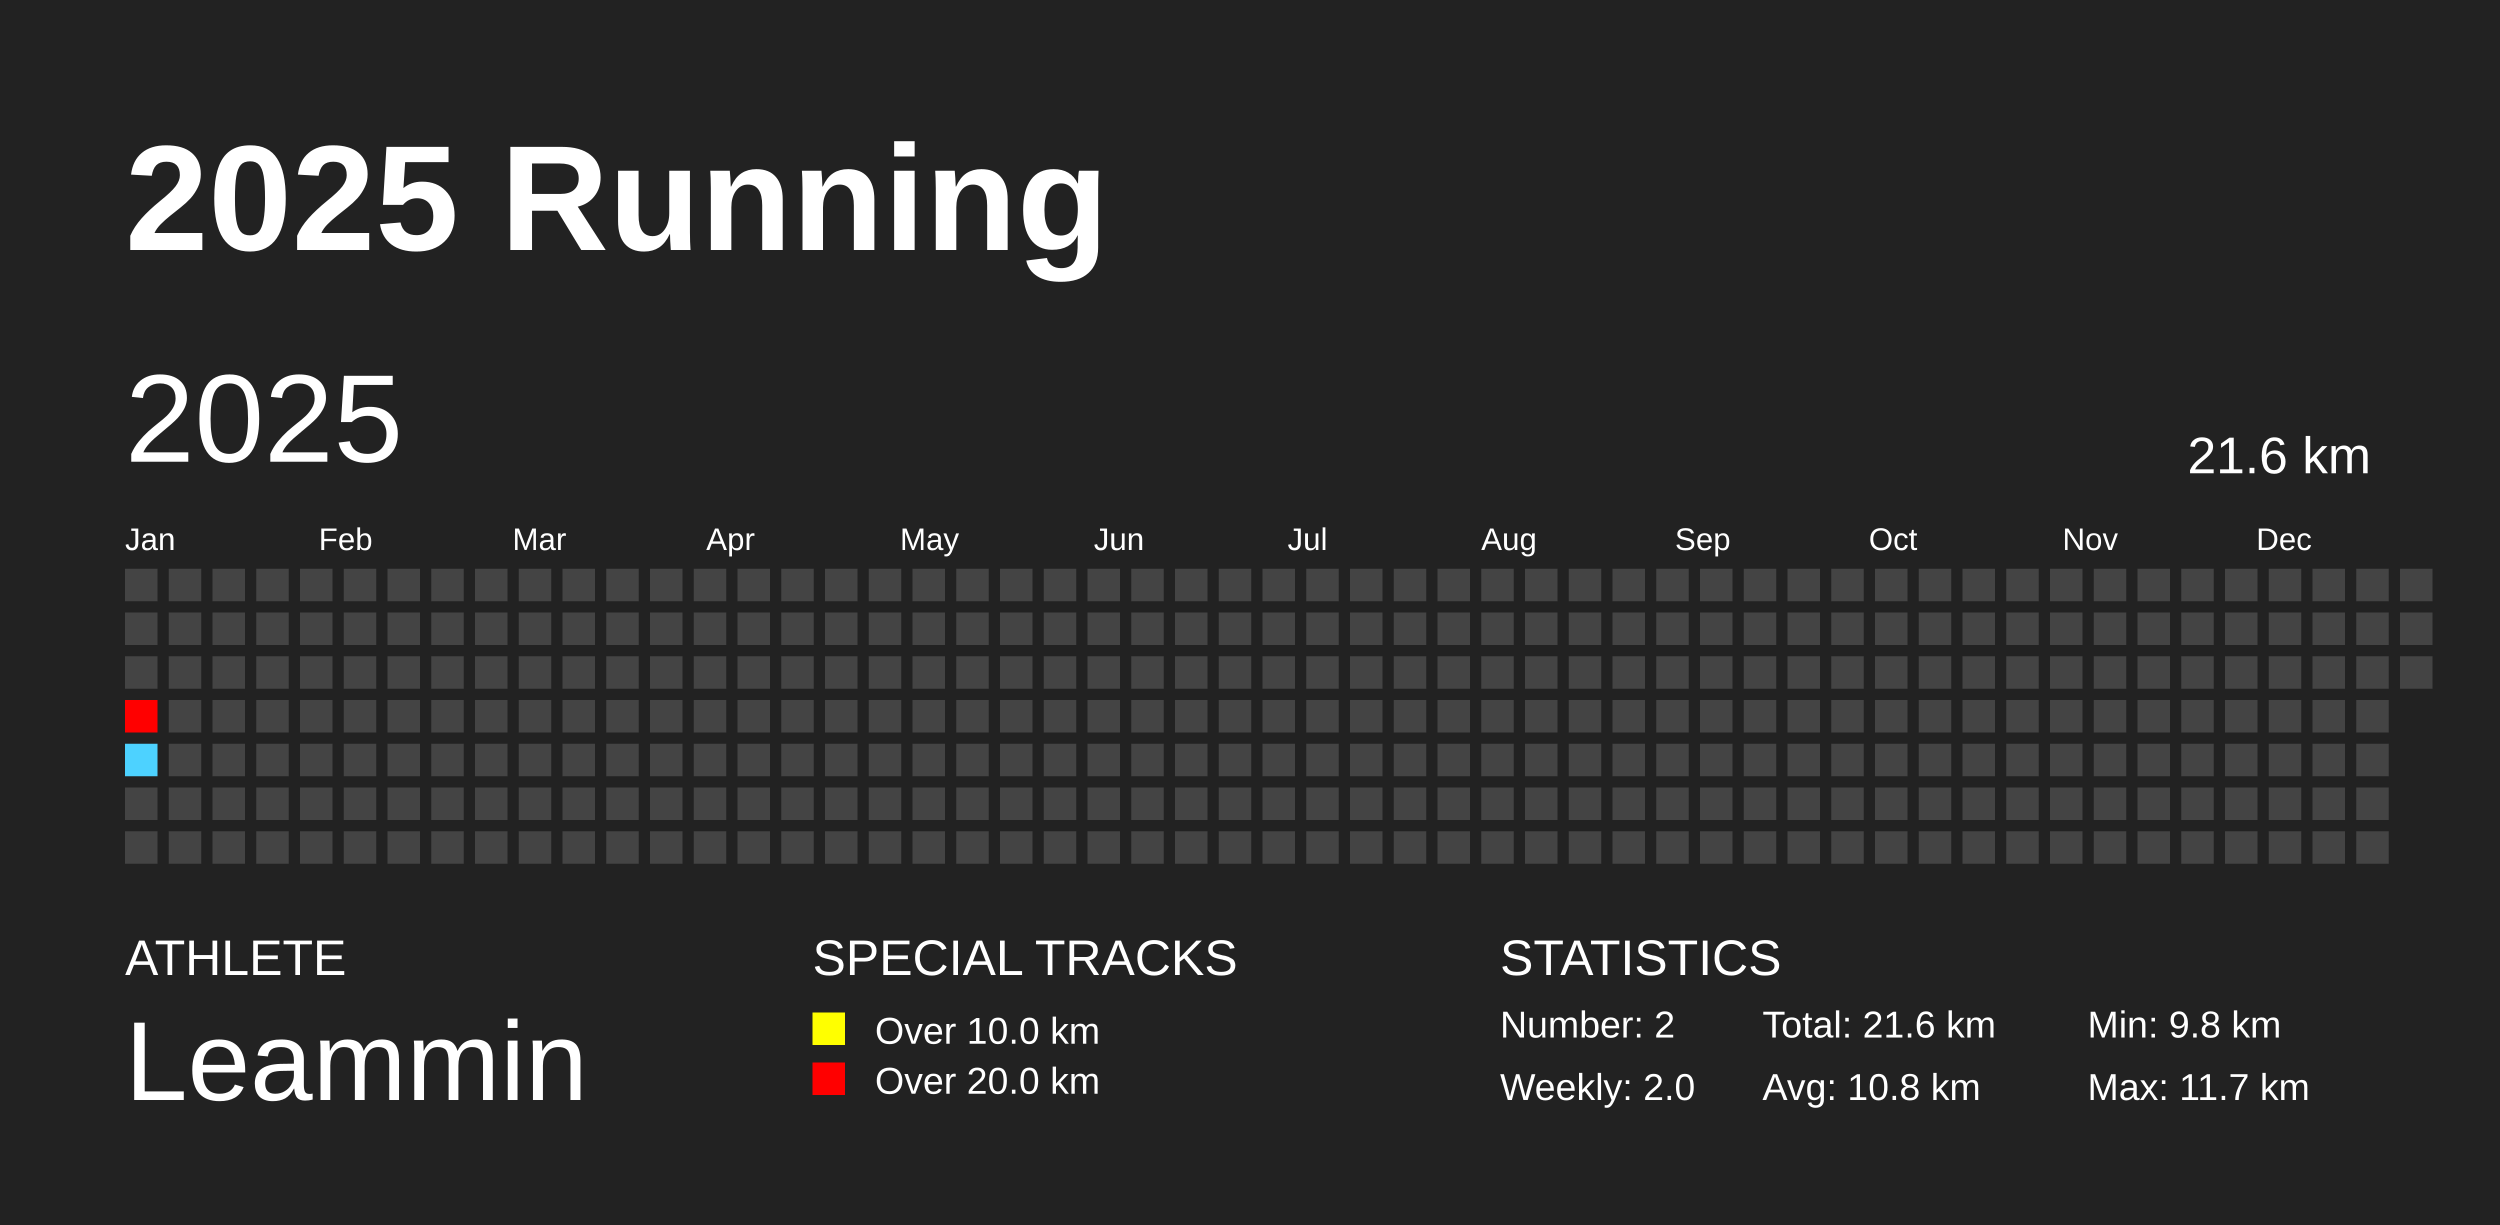
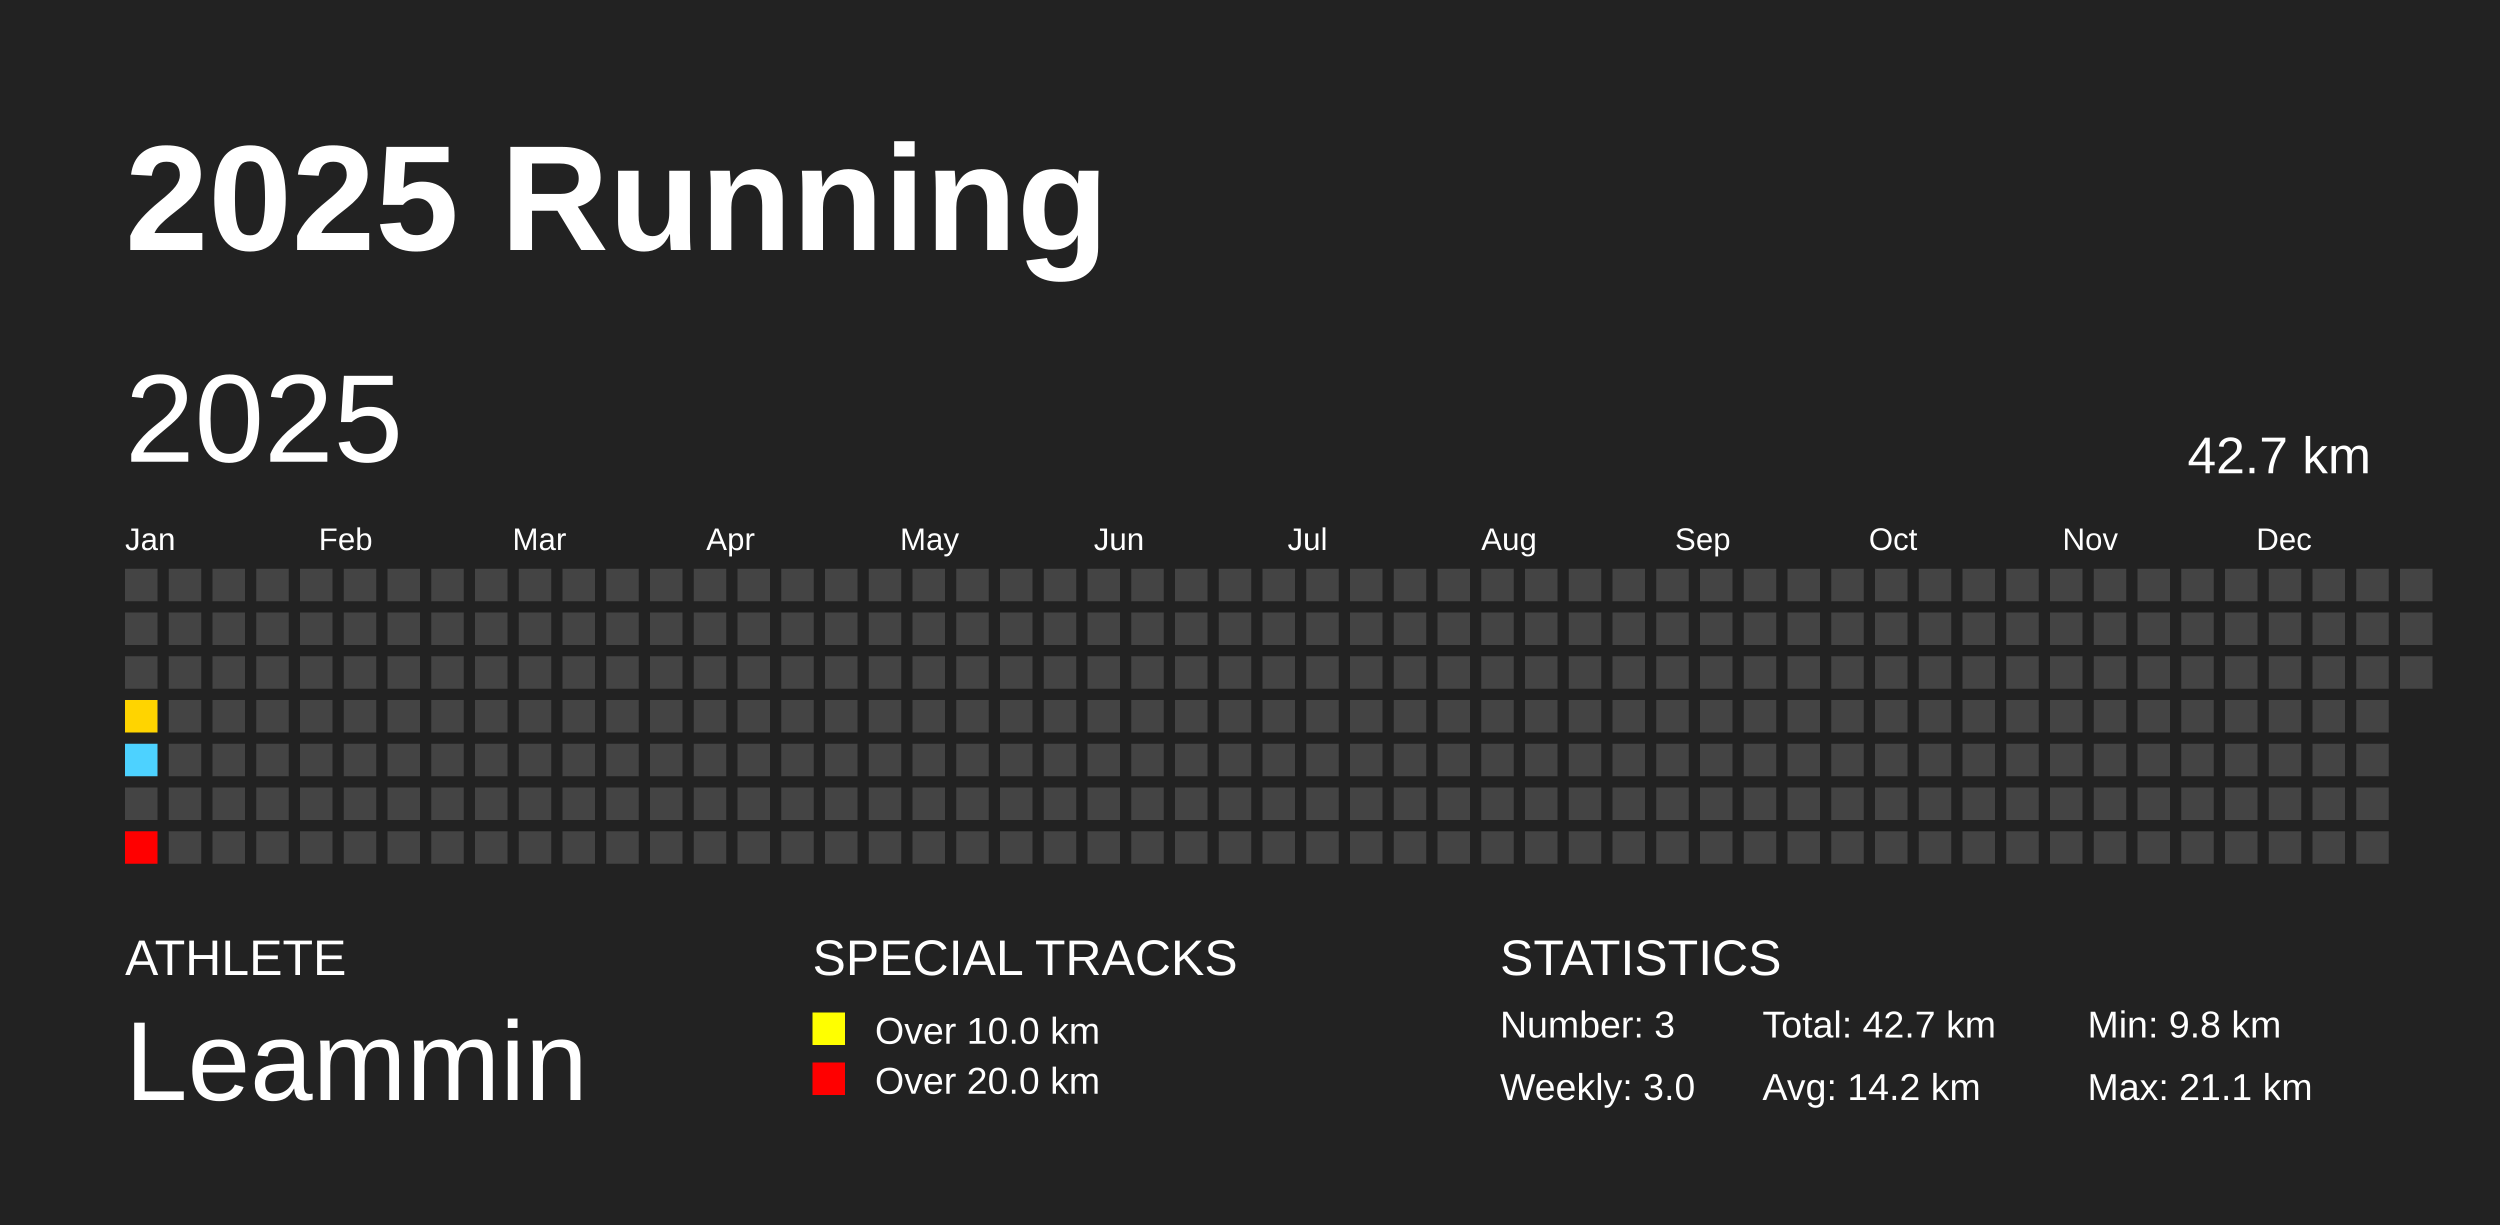
<svg xmlns="http://www.w3.org/2000/svg" baseProfile="full" height="98mm" version="1.1" viewBox="0,0,200,98" width="200mm">
  <defs />
  <rect fill="#222222" height="98" width="200" x="0" y="0" />
  <text fill="#FFFFFF" style="font-size:12px; font-family:Arial; font-weight:bold;" x="10" y="20">2025 Running</text>
  <text fill="#FFFFFF" style="font-size:4px; font-family:Arial" x="10" y="78">ATHLETE</text>
  <text fill="#FFFFFF" style="font-size:9px; font-family:Arial" x="10" y="88">Leammin</text>
  <text fill="#FFFFFF" style="font-size:4px; font-family:Arial" x="65" y="78">SPECIAL TRACKS</text>
  <rect fill="yellow" height="2.6" width="2.6" x="65" y="81" />
  <text fill="#FFFFFF" style="font-size:3px; font-family:Arial" x="70" y="83.5">Over 10.0 km</text>
  <rect fill="red" height="2.6" width="2.6" x="65" y="85" />
  <text fill="#FFFFFF" style="font-size:3px; font-family:Arial" x="70" y="87.5">Over 20.0 km</text>
  <text fill="#FFFFFF" style="font-size:4px; font-family:Arial" x="120" y="78">STATISTICS</text>
-   <text fill="#FFFFFF" style="font-size:3px; font-family:Arial" x="120" y="83">Number: 2</text>
-   <text fill="#FFFFFF" style="font-size:3px; font-family:Arial" x="120" y="88">Weekly: 2.0</text>
-   <text fill="#FFFFFF" style="font-size:3px; font-family:Arial" x="141" y="83">Total: 21.6 km</text>
-   <text fill="#FFFFFF" style="font-size:3px; font-family:Arial" x="141" y="88">Avg: 10.8 km</text>
+   <text fill="#FFFFFF" style="font-size:3px; font-family:Arial" x="120" y="83">Number: 3</text>
+   <text fill="#FFFFFF" style="font-size:3px; font-family:Arial" x="120" y="88">Weekly: 3.0</text>
+   <text fill="#FFFFFF" style="font-size:3px; font-family:Arial" x="141" y="83">Total: 42.7 km</text>
+   <text fill="#FFFFFF" style="font-size:3px; font-family:Arial" x="141" y="88">Avg: 14.2 km</text>
  <text fill="#FFFFFF" style="font-size:3px; font-family:Arial" x="167" y="83">Min: 9.8 km</text>
-   <text fill="#FFFFFF" style="font-size:3px; font-family:Arial" x="167" y="88">Max: 11.7 km</text>
+   <text fill="#FFFFFF" style="font-size:3px; font-family:Arial" x="167" y="88">Max: 21.1 km</text>
  <text dominant-baseline="hanging" fill="#FFFFFF" style="font-size:10.0px; font-family:Arial;" x="10" y="30">2025</text>
-   <text dominant-baseline="hanging" fill="#FFFFFF" style="font-size:4.125px; font-family:Arial;" x="175" y="35">21.6 km</text>
+   <text dominant-baseline="hanging" fill="#FFFFFF" style="font-size:4.125px; font-family:Arial;" x="175" y="35">42.7 km</text>
  <text fill="#FFFFFF" style="font-size:2.5px; font-family:Arial" x="10.0" y="44">Jan</text>
  <text fill="#FFFFFF" style="font-size:2.5px; font-family:Arial" x="25.5" y="44">Feb</text>
  <text fill="#FFFFFF" style="font-size:2.5px; font-family:Arial" x="41.0" y="44">Mar</text>
  <text fill="#FFFFFF" style="font-size:2.5px; font-family:Arial" x="56.5" y="44">Apr</text>
  <text fill="#FFFFFF" style="font-size:2.5px; font-family:Arial" x="72.0" y="44">May</text>
  <text fill="#FFFFFF" style="font-size:2.5px; font-family:Arial" x="87.5" y="44">Jun</text>
  <text fill="#FFFFFF" style="font-size:2.5px; font-family:Arial" x="103.0" y="44">Jul</text>
  <text fill="#FFFFFF" style="font-size:2.5px; font-family:Arial" x="118.5" y="44">Aug</text>
  <text fill="#FFFFFF" style="font-size:2.5px; font-family:Arial" x="134.0" y="44">Sep</text>
  <text fill="#FFFFFF" style="font-size:2.5px; font-family:Arial" x="149.5" y="44">Oct</text>
  <text fill="#FFFFFF" style="font-size:2.5px; font-family:Arial" x="165.0" y="44">Nov</text>
  <text fill="#FFFFFF" style="font-size:2.5px; font-family:Arial" x="180.5" y="44">Dec</text>
  <rect fill="#444444" height="2.6" width="2.6" x="10.0" y="45.5" />
  <rect fill="#444444" height="2.6" width="2.6" x="10.0" y="49.0" />
  <rect fill="#444444" height="2.6" width="2.6" x="10.0" y="52.5" />
-   <rect fill="#ff0000" height="2.6" width="2.6" x="10.0" y="56.0" />
+   <rect fill="#ffd400" height="2.6" width="2.6" x="10.0" y="56.0" />
  <rect fill="#4dd2ff" height="2.6" width="2.6" x="10.0" y="59.5" />
  <rect fill="#444444" height="2.6" width="2.6" x="10.0" y="63.0" />
-   <rect fill="#444444" height="2.6" width="2.6" x="10.0" y="66.5" />
+   <rect fill="red" height="2.6" width="2.6" x="10.0" y="66.5" />
  <rect fill="#444444" height="2.6" width="2.6" x="13.5" y="45.5" />
  <rect fill="#444444" height="2.6" width="2.6" x="13.5" y="49.0" />
  <rect fill="#444444" height="2.6" width="2.6" x="13.5" y="52.5" />
  <rect fill="#444444" height="2.6" width="2.6" x="13.5" y="56.0" />
  <rect fill="#444444" height="2.6" width="2.6" x="13.5" y="59.5" />
  <rect fill="#444444" height="2.6" width="2.6" x="13.5" y="63.0" />
  <rect fill="#444444" height="2.6" width="2.6" x="13.5" y="66.5" />
  <rect fill="#444444" height="2.6" width="2.6" x="17.0" y="45.5" />
  <rect fill="#444444" height="2.6" width="2.6" x="17.0" y="49.0" />
  <rect fill="#444444" height="2.6" width="2.6" x="17.0" y="52.5" />
  <rect fill="#444444" height="2.6" width="2.6" x="17.0" y="56.0" />
  <rect fill="#444444" height="2.6" width="2.6" x="17.0" y="59.5" />
  <rect fill="#444444" height="2.6" width="2.6" x="17.0" y="63.0" />
  <rect fill="#444444" height="2.6" width="2.6" x="17.0" y="66.5" />
  <rect fill="#444444" height="2.6" width="2.6" x="20.5" y="45.5" />
  <rect fill="#444444" height="2.6" width="2.6" x="20.5" y="49.0" />
  <rect fill="#444444" height="2.6" width="2.6" x="20.5" y="52.5" />
  <rect fill="#444444" height="2.6" width="2.6" x="20.5" y="56.0" />
  <rect fill="#444444" height="2.6" width="2.6" x="20.5" y="59.5" />
  <rect fill="#444444" height="2.6" width="2.6" x="20.5" y="63.0" />
  <rect fill="#444444" height="2.6" width="2.6" x="20.5" y="66.5" />
  <rect fill="#444444" height="2.6" width="2.6" x="24.0" y="45.5" />
  <rect fill="#444444" height="2.6" width="2.6" x="24.0" y="49.0" />
  <rect fill="#444444" height="2.6" width="2.6" x="24.0" y="52.5" />
  <rect fill="#444444" height="2.6" width="2.6" x="24.0" y="56.0" />
  <rect fill="#444444" height="2.6" width="2.6" x="24.0" y="59.5" />
  <rect fill="#444444" height="2.6" width="2.6" x="24.0" y="63.0" />
  <rect fill="#444444" height="2.6" width="2.6" x="24.0" y="66.5" />
  <rect fill="#444444" height="2.6" width="2.6" x="27.5" y="45.5" />
  <rect fill="#444444" height="2.6" width="2.6" x="27.5" y="49.0" />
  <rect fill="#444444" height="2.6" width="2.6" x="27.5" y="52.5" />
  <rect fill="#444444" height="2.6" width="2.6" x="27.5" y="56.0" />
  <rect fill="#444444" height="2.6" width="2.6" x="27.5" y="59.5" />
  <rect fill="#444444" height="2.6" width="2.6" x="27.5" y="63.0" />
  <rect fill="#444444" height="2.6" width="2.6" x="27.5" y="66.5" />
  <rect fill="#444444" height="2.6" width="2.6" x="31.0" y="45.5" />
  <rect fill="#444444" height="2.6" width="2.6" x="31.0" y="49.0" />
  <rect fill="#444444" height="2.6" width="2.6" x="31.0" y="52.5" />
  <rect fill="#444444" height="2.6" width="2.6" x="31.0" y="56.0" />
  <rect fill="#444444" height="2.6" width="2.6" x="31.0" y="59.5" />
  <rect fill="#444444" height="2.6" width="2.6" x="31.0" y="63.0" />
  <rect fill="#444444" height="2.6" width="2.6" x="31.0" y="66.5" />
  <rect fill="#444444" height="2.6" width="2.6" x="34.5" y="45.5" />
  <rect fill="#444444" height="2.6" width="2.6" x="34.5" y="49.0" />
  <rect fill="#444444" height="2.6" width="2.6" x="34.5" y="52.5" />
  <rect fill="#444444" height="2.6" width="2.6" x="34.5" y="56.0" />
  <rect fill="#444444" height="2.6" width="2.6" x="34.5" y="59.5" />
  <rect fill="#444444" height="2.6" width="2.6" x="34.5" y="63.0" />
  <rect fill="#444444" height="2.6" width="2.6" x="34.5" y="66.5" />
  <rect fill="#444444" height="2.6" width="2.6" x="38.0" y="45.5" />
  <rect fill="#444444" height="2.6" width="2.6" x="38.0" y="49.0" />
  <rect fill="#444444" height="2.6" width="2.6" x="38.0" y="52.5" />
  <rect fill="#444444" height="2.6" width="2.6" x="38.0" y="56.0" />
  <rect fill="#444444" height="2.6" width="2.6" x="38.0" y="59.5" />
  <rect fill="#444444" height="2.6" width="2.6" x="38.0" y="63.0" />
  <rect fill="#444444" height="2.6" width="2.6" x="38.0" y="66.5" />
  <rect fill="#444444" height="2.6" width="2.6" x="41.5" y="45.5" />
  <rect fill="#444444" height="2.6" width="2.6" x="41.5" y="49.0" />
  <rect fill="#444444" height="2.6" width="2.6" x="41.5" y="52.5" />
  <rect fill="#444444" height="2.6" width="2.6" x="41.5" y="56.0" />
  <rect fill="#444444" height="2.6" width="2.6" x="41.5" y="59.5" />
  <rect fill="#444444" height="2.6" width="2.6" x="41.5" y="63.0" />
  <rect fill="#444444" height="2.6" width="2.6" x="41.5" y="66.5" />
  <rect fill="#444444" height="2.6" width="2.6" x="45.0" y="45.5" />
  <rect fill="#444444" height="2.6" width="2.6" x="45.0" y="49.0" />
  <rect fill="#444444" height="2.6" width="2.6" x="45.0" y="52.5" />
  <rect fill="#444444" height="2.6" width="2.6" x="45.0" y="56.0" />
  <rect fill="#444444" height="2.6" width="2.6" x="45.0" y="59.5" />
  <rect fill="#444444" height="2.6" width="2.6" x="45.0" y="63.0" />
  <rect fill="#444444" height="2.6" width="2.6" x="45.0" y="66.5" />
  <rect fill="#444444" height="2.6" width="2.6" x="48.5" y="45.5" />
  <rect fill="#444444" height="2.6" width="2.6" x="48.5" y="49.0" />
  <rect fill="#444444" height="2.6" width="2.6" x="48.5" y="52.5" />
  <rect fill="#444444" height="2.6" width="2.6" x="48.5" y="56.0" />
  <rect fill="#444444" height="2.6" width="2.6" x="48.5" y="59.5" />
  <rect fill="#444444" height="2.6" width="2.6" x="48.5" y="63.0" />
  <rect fill="#444444" height="2.6" width="2.6" x="48.5" y="66.5" />
  <rect fill="#444444" height="2.6" width="2.6" x="52.0" y="45.5" />
  <rect fill="#444444" height="2.6" width="2.6" x="52.0" y="49.0" />
  <rect fill="#444444" height="2.6" width="2.6" x="52.0" y="52.5" />
  <rect fill="#444444" height="2.6" width="2.6" x="52.0" y="56.0" />
  <rect fill="#444444" height="2.6" width="2.6" x="52.0" y="59.5" />
  <rect fill="#444444" height="2.6" width="2.6" x="52.0" y="63.0" />
  <rect fill="#444444" height="2.6" width="2.6" x="52.0" y="66.5" />
  <rect fill="#444444" height="2.6" width="2.6" x="55.5" y="45.5" />
  <rect fill="#444444" height="2.6" width="2.6" x="55.5" y="49.0" />
  <rect fill="#444444" height="2.6" width="2.6" x="55.5" y="52.5" />
  <rect fill="#444444" height="2.6" width="2.6" x="55.5" y="56.0" />
  <rect fill="#444444" height="2.6" width="2.6" x="55.5" y="59.5" />
  <rect fill="#444444" height="2.6" width="2.6" x="55.5" y="63.0" />
  <rect fill="#444444" height="2.6" width="2.6" x="55.5" y="66.5" />
  <rect fill="#444444" height="2.6" width="2.6" x="59.0" y="45.5" />
  <rect fill="#444444" height="2.6" width="2.6" x="59.0" y="49.0" />
  <rect fill="#444444" height="2.6" width="2.6" x="59.0" y="52.5" />
  <rect fill="#444444" height="2.6" width="2.6" x="59.0" y="56.0" />
  <rect fill="#444444" height="2.6" width="2.6" x="59.0" y="59.5" />
  <rect fill="#444444" height="2.6" width="2.6" x="59.0" y="63.0" />
  <rect fill="#444444" height="2.6" width="2.6" x="59.0" y="66.5" />
  <rect fill="#444444" height="2.6" width="2.6" x="62.5" y="45.5" />
  <rect fill="#444444" height="2.6" width="2.6" x="62.5" y="49.0" />
  <rect fill="#444444" height="2.6" width="2.6" x="62.5" y="52.5" />
  <rect fill="#444444" height="2.6" width="2.6" x="62.5" y="56.0" />
  <rect fill="#444444" height="2.6" width="2.6" x="62.5" y="59.5" />
  <rect fill="#444444" height="2.6" width="2.6" x="62.5" y="63.0" />
  <rect fill="#444444" height="2.6" width="2.6" x="62.5" y="66.5" />
  <rect fill="#444444" height="2.6" width="2.6" x="66.0" y="45.5" />
  <rect fill="#444444" height="2.6" width="2.6" x="66.0" y="49.0" />
  <rect fill="#444444" height="2.6" width="2.6" x="66.0" y="52.5" />
  <rect fill="#444444" height="2.6" width="2.6" x="66.0" y="56.0" />
  <rect fill="#444444" height="2.6" width="2.6" x="66.0" y="59.5" />
  <rect fill="#444444" height="2.6" width="2.6" x="66.0" y="63.0" />
  <rect fill="#444444" height="2.6" width="2.6" x="66.0" y="66.5" />
  <rect fill="#444444" height="2.6" width="2.6" x="69.5" y="45.5" />
  <rect fill="#444444" height="2.6" width="2.6" x="69.5" y="49.0" />
  <rect fill="#444444" height="2.6" width="2.6" x="69.5" y="52.5" />
  <rect fill="#444444" height="2.6" width="2.6" x="69.5" y="56.0" />
  <rect fill="#444444" height="2.6" width="2.6" x="69.5" y="59.5" />
  <rect fill="#444444" height="2.6" width="2.6" x="69.5" y="63.0" />
  <rect fill="#444444" height="2.6" width="2.6" x="69.5" y="66.5" />
  <rect fill="#444444" height="2.6" width="2.6" x="73.0" y="45.5" />
  <rect fill="#444444" height="2.6" width="2.6" x="73.0" y="49.0" />
  <rect fill="#444444" height="2.6" width="2.6" x="73.0" y="52.5" />
  <rect fill="#444444" height="2.6" width="2.6" x="73.0" y="56.0" />
  <rect fill="#444444" height="2.6" width="2.6" x="73.0" y="59.5" />
  <rect fill="#444444" height="2.6" width="2.6" x="73.0" y="63.0" />
  <rect fill="#444444" height="2.6" width="2.6" x="73.0" y="66.5" />
  <rect fill="#444444" height="2.6" width="2.6" x="76.5" y="45.5" />
  <rect fill="#444444" height="2.6" width="2.6" x="76.5" y="49.0" />
  <rect fill="#444444" height="2.6" width="2.6" x="76.5" y="52.5" />
  <rect fill="#444444" height="2.6" width="2.6" x="76.5" y="56.0" />
  <rect fill="#444444" height="2.6" width="2.6" x="76.5" y="59.5" />
  <rect fill="#444444" height="2.6" width="2.6" x="76.5" y="63.0" />
  <rect fill="#444444" height="2.6" width="2.6" x="76.5" y="66.5" />
  <rect fill="#444444" height="2.6" width="2.6" x="80.0" y="45.5" />
  <rect fill="#444444" height="2.6" width="2.6" x="80.0" y="49.0" />
  <rect fill="#444444" height="2.6" width="2.6" x="80.0" y="52.5" />
  <rect fill="#444444" height="2.6" width="2.6" x="80.0" y="56.0" />
  <rect fill="#444444" height="2.6" width="2.6" x="80.0" y="59.5" />
  <rect fill="#444444" height="2.6" width="2.6" x="80.0" y="63.0" />
  <rect fill="#444444" height="2.6" width="2.6" x="80.0" y="66.5" />
  <rect fill="#444444" height="2.6" width="2.6" x="83.5" y="45.5" />
  <rect fill="#444444" height="2.6" width="2.6" x="83.5" y="49.0" />
  <rect fill="#444444" height="2.6" width="2.6" x="83.5" y="52.5" />
  <rect fill="#444444" height="2.6" width="2.6" x="83.5" y="56.0" />
  <rect fill="#444444" height="2.6" width="2.6" x="83.5" y="59.5" />
  <rect fill="#444444" height="2.6" width="2.6" x="83.5" y="63.0" />
  <rect fill="#444444" height="2.6" width="2.6" x="83.5" y="66.5" />
  <rect fill="#444444" height="2.6" width="2.6" x="87.0" y="45.5" />
  <rect fill="#444444" height="2.6" width="2.6" x="87.0" y="49.0" />
  <rect fill="#444444" height="2.6" width="2.6" x="87.0" y="52.5" />
  <rect fill="#444444" height="2.6" width="2.6" x="87.0" y="56.0" />
  <rect fill="#444444" height="2.6" width="2.6" x="87.0" y="59.5" />
  <rect fill="#444444" height="2.6" width="2.6" x="87.0" y="63.0" />
  <rect fill="#444444" height="2.6" width="2.6" x="87.0" y="66.5" />
  <rect fill="#444444" height="2.6" width="2.6" x="90.5" y="45.5" />
  <rect fill="#444444" height="2.6" width="2.6" x="90.5" y="49.0" />
  <rect fill="#444444" height="2.6" width="2.6" x="90.5" y="52.5" />
  <rect fill="#444444" height="2.6" width="2.6" x="90.5" y="56.0" />
  <rect fill="#444444" height="2.6" width="2.6" x="90.5" y="59.5" />
  <rect fill="#444444" height="2.6" width="2.6" x="90.5" y="63.0" />
  <rect fill="#444444" height="2.6" width="2.6" x="90.5" y="66.5" />
  <rect fill="#444444" height="2.6" width="2.6" x="94.0" y="45.5" />
  <rect fill="#444444" height="2.6" width="2.6" x="94.0" y="49.0" />
  <rect fill="#444444" height="2.6" width="2.6" x="94.0" y="52.5" />
  <rect fill="#444444" height="2.6" width="2.6" x="94.0" y="56.0" />
  <rect fill="#444444" height="2.6" width="2.6" x="94.0" y="59.5" />
  <rect fill="#444444" height="2.6" width="2.6" x="94.0" y="63.0" />
  <rect fill="#444444" height="2.6" width="2.6" x="94.0" y="66.5" />
  <rect fill="#444444" height="2.6" width="2.6" x="97.5" y="45.5" />
  <rect fill="#444444" height="2.6" width="2.6" x="97.5" y="49.0" />
  <rect fill="#444444" height="2.6" width="2.6" x="97.5" y="52.5" />
  <rect fill="#444444" height="2.6" width="2.6" x="97.5" y="56.0" />
  <rect fill="#444444" height="2.6" width="2.6" x="97.5" y="59.5" />
  <rect fill="#444444" height="2.6" width="2.6" x="97.5" y="63.0" />
  <rect fill="#444444" height="2.6" width="2.6" x="97.5" y="66.5" />
  <rect fill="#444444" height="2.6" width="2.6" x="101.0" y="45.5" />
  <rect fill="#444444" height="2.6" width="2.6" x="101.0" y="49.0" />
  <rect fill="#444444" height="2.6" width="2.6" x="101.0" y="52.5" />
  <rect fill="#444444" height="2.6" width="2.6" x="101.0" y="56.0" />
  <rect fill="#444444" height="2.6" width="2.6" x="101.0" y="59.5" />
  <rect fill="#444444" height="2.6" width="2.6" x="101.0" y="63.0" />
  <rect fill="#444444" height="2.6" width="2.6" x="101.0" y="66.5" />
  <rect fill="#444444" height="2.6" width="2.6" x="104.5" y="45.5" />
  <rect fill="#444444" height="2.6" width="2.6" x="104.5" y="49.0" />
  <rect fill="#444444" height="2.6" width="2.6" x="104.5" y="52.5" />
  <rect fill="#444444" height="2.6" width="2.6" x="104.5" y="56.0" />
  <rect fill="#444444" height="2.6" width="2.6" x="104.5" y="59.5" />
  <rect fill="#444444" height="2.6" width="2.6" x="104.5" y="63.0" />
  <rect fill="#444444" height="2.6" width="2.6" x="104.5" y="66.5" />
  <rect fill="#444444" height="2.6" width="2.6" x="108.0" y="45.5" />
  <rect fill="#444444" height="2.6" width="2.6" x="108.0" y="49.0" />
  <rect fill="#444444" height="2.6" width="2.6" x="108.0" y="52.5" />
  <rect fill="#444444" height="2.6" width="2.6" x="108.0" y="56.0" />
  <rect fill="#444444" height="2.6" width="2.6" x="108.0" y="59.5" />
  <rect fill="#444444" height="2.6" width="2.6" x="108.0" y="63.0" />
  <rect fill="#444444" height="2.6" width="2.6" x="108.0" y="66.5" />
  <rect fill="#444444" height="2.6" width="2.6" x="111.5" y="45.5" />
  <rect fill="#444444" height="2.6" width="2.6" x="111.5" y="49.0" />
  <rect fill="#444444" height="2.6" width="2.6" x="111.5" y="52.5" />
  <rect fill="#444444" height="2.6" width="2.6" x="111.5" y="56.0" />
  <rect fill="#444444" height="2.6" width="2.6" x="111.5" y="59.5" />
  <rect fill="#444444" height="2.6" width="2.6" x="111.5" y="63.0" />
  <rect fill="#444444" height="2.6" width="2.6" x="111.5" y="66.5" />
  <rect fill="#444444" height="2.6" width="2.6" x="115.0" y="45.5" />
  <rect fill="#444444" height="2.6" width="2.6" x="115.0" y="49.0" />
  <rect fill="#444444" height="2.6" width="2.6" x="115.0" y="52.5" />
  <rect fill="#444444" height="2.6" width="2.6" x="115.0" y="56.0" />
  <rect fill="#444444" height="2.6" width="2.6" x="115.0" y="59.5" />
  <rect fill="#444444" height="2.6" width="2.6" x="115.0" y="63.0" />
  <rect fill="#444444" height="2.6" width="2.6" x="115.0" y="66.5" />
  <rect fill="#444444" height="2.6" width="2.6" x="118.5" y="45.5" />
  <rect fill="#444444" height="2.6" width="2.6" x="118.5" y="49.0" />
  <rect fill="#444444" height="2.6" width="2.6" x="118.5" y="52.5" />
  <rect fill="#444444" height="2.6" width="2.6" x="118.5" y="56.0" />
  <rect fill="#444444" height="2.6" width="2.6" x="118.5" y="59.5" />
  <rect fill="#444444" height="2.6" width="2.6" x="118.5" y="63.0" />
  <rect fill="#444444" height="2.6" width="2.6" x="118.5" y="66.5" />
  <rect fill="#444444" height="2.6" width="2.6" x="122.0" y="45.5" />
  <rect fill="#444444" height="2.6" width="2.6" x="122.0" y="49.0" />
  <rect fill="#444444" height="2.6" width="2.6" x="122.0" y="52.5" />
  <rect fill="#444444" height="2.6" width="2.6" x="122.0" y="56.0" />
  <rect fill="#444444" height="2.6" width="2.6" x="122.0" y="59.5" />
  <rect fill="#444444" height="2.6" width="2.6" x="122.0" y="63.0" />
  <rect fill="#444444" height="2.6" width="2.6" x="122.0" y="66.5" />
  <rect fill="#444444" height="2.6" width="2.6" x="125.5" y="45.5" />
  <rect fill="#444444" height="2.6" width="2.6" x="125.5" y="49.0" />
  <rect fill="#444444" height="2.6" width="2.6" x="125.5" y="52.5" />
  <rect fill="#444444" height="2.6" width="2.6" x="125.5" y="56.0" />
  <rect fill="#444444" height="2.6" width="2.6" x="125.5" y="59.5" />
  <rect fill="#444444" height="2.6" width="2.6" x="125.5" y="63.0" />
  <rect fill="#444444" height="2.6" width="2.6" x="125.5" y="66.5" />
  <rect fill="#444444" height="2.6" width="2.6" x="129.0" y="45.5" />
  <rect fill="#444444" height="2.6" width="2.6" x="129.0" y="49.0" />
  <rect fill="#444444" height="2.6" width="2.6" x="129.0" y="52.5" />
  <rect fill="#444444" height="2.6" width="2.6" x="129.0" y="56.0" />
  <rect fill="#444444" height="2.6" width="2.6" x="129.0" y="59.5" />
  <rect fill="#444444" height="2.6" width="2.6" x="129.0" y="63.0" />
  <rect fill="#444444" height="2.6" width="2.6" x="129.0" y="66.5" />
  <rect fill="#444444" height="2.6" width="2.6" x="132.5" y="45.5" />
  <rect fill="#444444" height="2.6" width="2.6" x="132.5" y="49.0" />
  <rect fill="#444444" height="2.6" width="2.6" x="132.5" y="52.5" />
  <rect fill="#444444" height="2.6" width="2.6" x="132.5" y="56.0" />
  <rect fill="#444444" height="2.6" width="2.6" x="132.5" y="59.5" />
  <rect fill="#444444" height="2.6" width="2.6" x="132.5" y="63.0" />
  <rect fill="#444444" height="2.6" width="2.6" x="132.5" y="66.5" />
  <rect fill="#444444" height="2.6" width="2.6" x="136.0" y="45.5" />
  <rect fill="#444444" height="2.6" width="2.6" x="136.0" y="49.0" />
  <rect fill="#444444" height="2.6" width="2.6" x="136.0" y="52.5" />
  <rect fill="#444444" height="2.6" width="2.6" x="136.0" y="56.0" />
  <rect fill="#444444" height="2.6" width="2.6" x="136.0" y="59.5" />
  <rect fill="#444444" height="2.6" width="2.6" x="136.0" y="63.0" />
  <rect fill="#444444" height="2.6" width="2.6" x="136.0" y="66.5" />
  <rect fill="#444444" height="2.6" width="2.6" x="139.5" y="45.5" />
  <rect fill="#444444" height="2.6" width="2.6" x="139.5" y="49.0" />
  <rect fill="#444444" height="2.6" width="2.6" x="139.5" y="52.5" />
  <rect fill="#444444" height="2.6" width="2.6" x="139.5" y="56.0" />
  <rect fill="#444444" height="2.6" width="2.6" x="139.5" y="59.5" />
  <rect fill="#444444" height="2.6" width="2.6" x="139.5" y="63.0" />
  <rect fill="#444444" height="2.6" width="2.6" x="139.5" y="66.5" />
  <rect fill="#444444" height="2.6" width="2.6" x="143.0" y="45.5" />
  <rect fill="#444444" height="2.6" width="2.6" x="143.0" y="49.0" />
  <rect fill="#444444" height="2.6" width="2.6" x="143.0" y="52.5" />
  <rect fill="#444444" height="2.6" width="2.6" x="143.0" y="56.0" />
  <rect fill="#444444" height="2.6" width="2.6" x="143.0" y="59.5" />
  <rect fill="#444444" height="2.6" width="2.6" x="143.0" y="63.0" />
  <rect fill="#444444" height="2.6" width="2.6" x="143.0" y="66.5" />
  <rect fill="#444444" height="2.6" width="2.6" x="146.5" y="45.5" />
  <rect fill="#444444" height="2.6" width="2.6" x="146.5" y="49.0" />
  <rect fill="#444444" height="2.6" width="2.6" x="146.5" y="52.5" />
  <rect fill="#444444" height="2.6" width="2.6" x="146.5" y="56.0" />
  <rect fill="#444444" height="2.6" width="2.6" x="146.5" y="59.5" />
  <rect fill="#444444" height="2.6" width="2.6" x="146.5" y="63.0" />
  <rect fill="#444444" height="2.6" width="2.6" x="146.5" y="66.5" />
  <rect fill="#444444" height="2.6" width="2.6" x="150.0" y="45.5" />
  <rect fill="#444444" height="2.6" width="2.6" x="150.0" y="49.0" />
  <rect fill="#444444" height="2.6" width="2.6" x="150.0" y="52.5" />
  <rect fill="#444444" height="2.6" width="2.6" x="150.0" y="56.0" />
  <rect fill="#444444" height="2.6" width="2.6" x="150.0" y="59.5" />
  <rect fill="#444444" height="2.6" width="2.6" x="150.0" y="63.0" />
  <rect fill="#444444" height="2.6" width="2.6" x="150.0" y="66.5" />
  <rect fill="#444444" height="2.6" width="2.6" x="153.5" y="45.5" />
  <rect fill="#444444" height="2.6" width="2.6" x="153.5" y="49.0" />
  <rect fill="#444444" height="2.6" width="2.6" x="153.5" y="52.5" />
  <rect fill="#444444" height="2.6" width="2.6" x="153.5" y="56.0" />
  <rect fill="#444444" height="2.6" width="2.6" x="153.5" y="59.5" />
  <rect fill="#444444" height="2.6" width="2.6" x="153.5" y="63.0" />
  <rect fill="#444444" height="2.6" width="2.6" x="153.5" y="66.5" />
  <rect fill="#444444" height="2.6" width="2.6" x="157.0" y="45.5" />
  <rect fill="#444444" height="2.6" width="2.6" x="157.0" y="49.0" />
  <rect fill="#444444" height="2.6" width="2.6" x="157.0" y="52.5" />
  <rect fill="#444444" height="2.6" width="2.6" x="157.0" y="56.0" />
  <rect fill="#444444" height="2.6" width="2.6" x="157.0" y="59.5" />
  <rect fill="#444444" height="2.6" width="2.6" x="157.0" y="63.0" />
  <rect fill="#444444" height="2.6" width="2.6" x="157.0" y="66.5" />
  <rect fill="#444444" height="2.6" width="2.6" x="160.5" y="45.5" />
  <rect fill="#444444" height="2.6" width="2.6" x="160.5" y="49.0" />
  <rect fill="#444444" height="2.6" width="2.6" x="160.5" y="52.5" />
  <rect fill="#444444" height="2.6" width="2.6" x="160.5" y="56.0" />
  <rect fill="#444444" height="2.6" width="2.6" x="160.5" y="59.5" />
  <rect fill="#444444" height="2.6" width="2.6" x="160.5" y="63.0" />
  <rect fill="#444444" height="2.6" width="2.6" x="160.5" y="66.5" />
  <rect fill="#444444" height="2.6" width="2.6" x="164.0" y="45.5" />
  <rect fill="#444444" height="2.6" width="2.6" x="164.0" y="49.0" />
  <rect fill="#444444" height="2.6" width="2.6" x="164.0" y="52.5" />
  <rect fill="#444444" height="2.6" width="2.6" x="164.0" y="56.0" />
  <rect fill="#444444" height="2.6" width="2.6" x="164.0" y="59.5" />
  <rect fill="#444444" height="2.6" width="2.6" x="164.0" y="63.0" />
  <rect fill="#444444" height="2.6" width="2.6" x="164.0" y="66.5" />
  <rect fill="#444444" height="2.6" width="2.6" x="167.5" y="45.5" />
  <rect fill="#444444" height="2.6" width="2.6" x="167.5" y="49.0" />
  <rect fill="#444444" height="2.6" width="2.6" x="167.5" y="52.5" />
  <rect fill="#444444" height="2.6" width="2.6" x="167.5" y="56.0" />
  <rect fill="#444444" height="2.6" width="2.6" x="167.5" y="59.5" />
  <rect fill="#444444" height="2.6" width="2.6" x="167.5" y="63.0" />
  <rect fill="#444444" height="2.6" width="2.6" x="167.5" y="66.5" />
  <rect fill="#444444" height="2.6" width="2.6" x="171.0" y="45.5" />
  <rect fill="#444444" height="2.6" width="2.6" x="171.0" y="49.0" />
  <rect fill="#444444" height="2.6" width="2.6" x="171.0" y="52.5" />
  <rect fill="#444444" height="2.6" width="2.6" x="171.0" y="56.0" />
  <rect fill="#444444" height="2.6" width="2.6" x="171.0" y="59.5" />
  <rect fill="#444444" height="2.6" width="2.6" x="171.0" y="63.0" />
  <rect fill="#444444" height="2.6" width="2.6" x="171.0" y="66.5" />
  <rect fill="#444444" height="2.6" width="2.6" x="174.5" y="45.5" />
  <rect fill="#444444" height="2.6" width="2.6" x="174.5" y="49.0" />
  <rect fill="#444444" height="2.6" width="2.6" x="174.5" y="52.5" />
  <rect fill="#444444" height="2.6" width="2.6" x="174.5" y="56.0" />
  <rect fill="#444444" height="2.6" width="2.6" x="174.5" y="59.5" />
  <rect fill="#444444" height="2.6" width="2.6" x="174.5" y="63.0" />
  <rect fill="#444444" height="2.6" width="2.6" x="174.5" y="66.5" />
  <rect fill="#444444" height="2.6" width="2.6" x="178.0" y="45.5" />
  <rect fill="#444444" height="2.6" width="2.6" x="178.0" y="49.0" />
  <rect fill="#444444" height="2.6" width="2.6" x="178.0" y="52.5" />
  <rect fill="#444444" height="2.6" width="2.6" x="178.0" y="56.0" />
  <rect fill="#444444" height="2.6" width="2.6" x="178.0" y="59.5" />
  <rect fill="#444444" height="2.6" width="2.6" x="178.0" y="63.0" />
  <rect fill="#444444" height="2.6" width="2.6" x="178.0" y="66.5" />
  <rect fill="#444444" height="2.6" width="2.6" x="181.5" y="45.5" />
  <rect fill="#444444" height="2.6" width="2.6" x="181.5" y="49.0" />
  <rect fill="#444444" height="2.6" width="2.6" x="181.5" y="52.5" />
  <rect fill="#444444" height="2.6" width="2.6" x="181.5" y="56.0" />
  <rect fill="#444444" height="2.6" width="2.6" x="181.5" y="59.5" />
  <rect fill="#444444" height="2.6" width="2.6" x="181.5" y="63.0" />
  <rect fill="#444444" height="2.6" width="2.6" x="181.5" y="66.5" />
  <rect fill="#444444" height="2.6" width="2.6" x="185.0" y="45.5" />
  <rect fill="#444444" height="2.6" width="2.6" x="185.0" y="49.0" />
  <rect fill="#444444" height="2.6" width="2.6" x="185.0" y="52.5" />
  <rect fill="#444444" height="2.6" width="2.6" x="185.0" y="56.0" />
  <rect fill="#444444" height="2.6" width="2.6" x="185.0" y="59.5" />
  <rect fill="#444444" height="2.6" width="2.6" x="185.0" y="63.0" />
  <rect fill="#444444" height="2.6" width="2.6" x="185.0" y="66.5" />
  <rect fill="#444444" height="2.6" width="2.6" x="188.5" y="45.5" />
  <rect fill="#444444" height="2.6" width="2.6" x="188.5" y="49.0" />
  <rect fill="#444444" height="2.6" width="2.6" x="188.5" y="52.5" />
  <rect fill="#444444" height="2.6" width="2.6" x="188.5" y="56.0" />
  <rect fill="#444444" height="2.6" width="2.6" x="188.5" y="59.5" />
  <rect fill="#444444" height="2.6" width="2.6" x="188.5" y="63.0" />
  <rect fill="#444444" height="2.6" width="2.6" x="188.5" y="66.5" />
  <rect fill="#444444" height="2.6" width="2.6" x="192.0" y="45.5" />
  <rect fill="#444444" height="2.6" width="2.6" x="192.0" y="49.0" />
  <rect fill="#444444" height="2.6" width="2.6" x="192.0" y="52.5" />
</svg>
